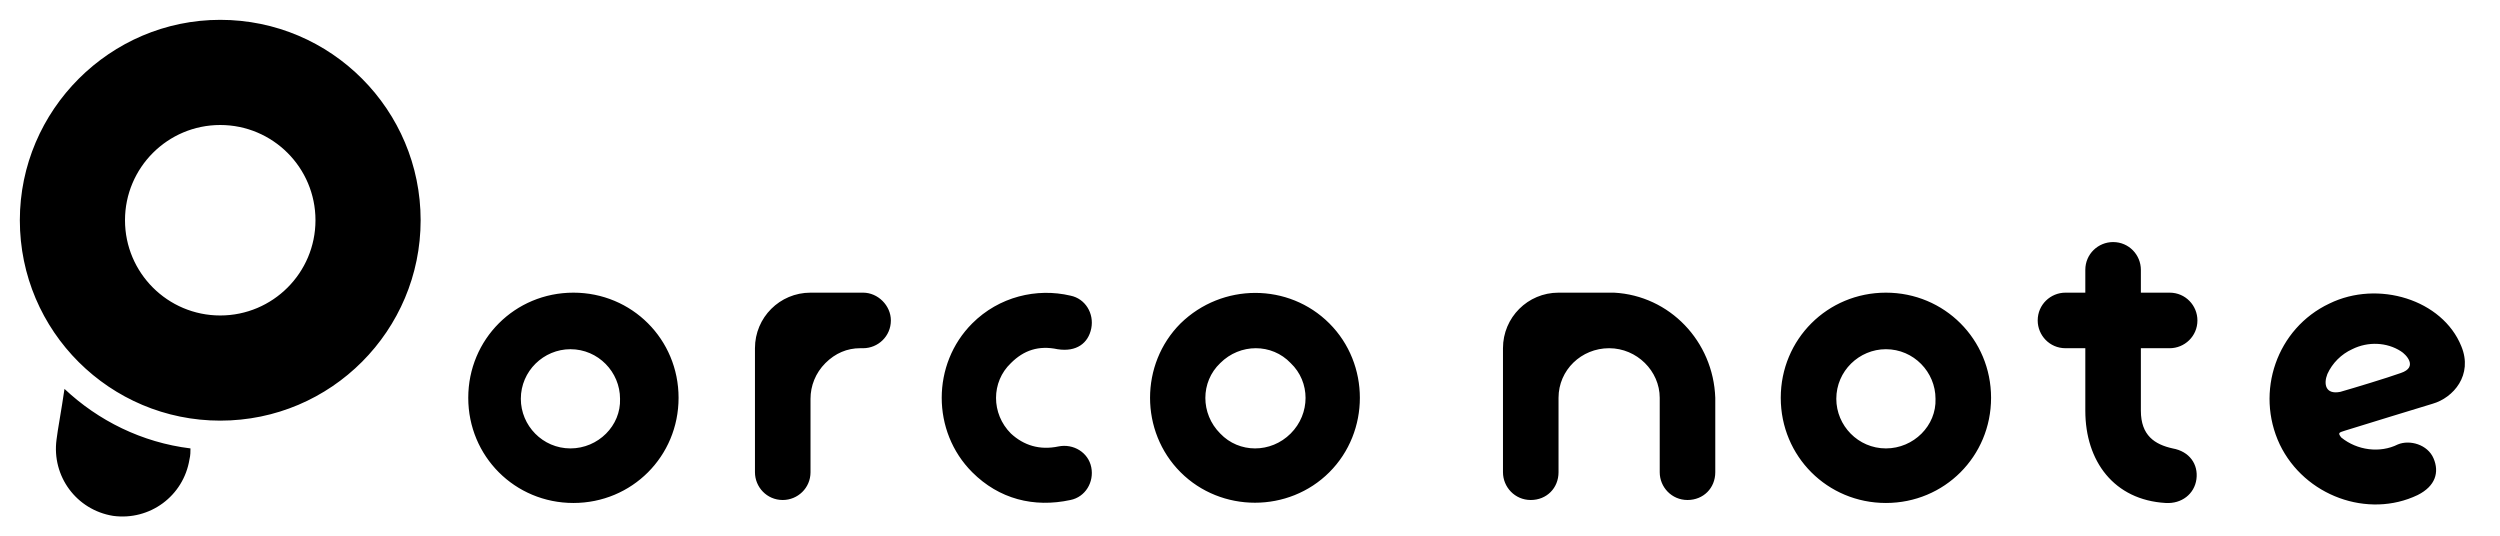
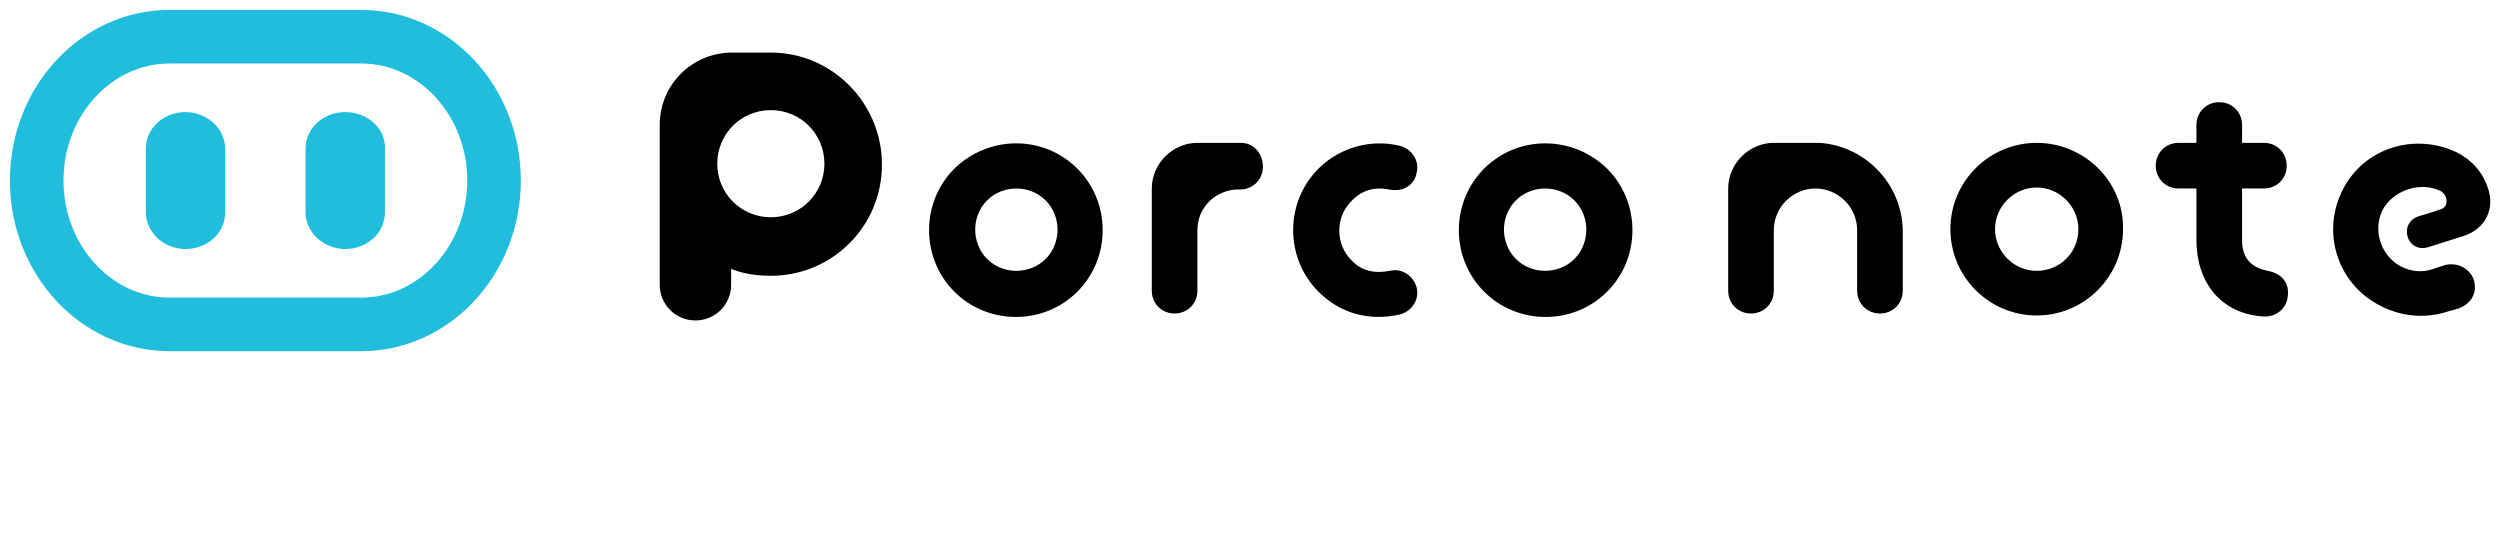
<svg xmlns="http://www.w3.org/2000/svg" version="1.1" id="Layer_1" x="0px" y="0px" width="252px" height="54px" viewBox="0 0 252 54" style="enable-background:new 0 0 252 54;" xml:space="preserve">
-   <path d="M87,29.5h-5.3l0,0c-3.1,0-5.6,2.5-5.6,5.6v12.5c0,1.5,1.2,2.8,2.8,2.8c1.5,0,2.8-1.2,2.8-2.8v-7.4c0-1.3,0.5-2.6,1.5-3.6  s2.2-1.5,3.5-1.5c0,0,0.2,0,0.3,0c1.5,0,2.8-1.2,2.8-2.8l0,0C89.8,30.8,88.5,29.5,87,29.5z M57.8,29.5c-5.9,0-10.6,4.7-10.6,10.6  s4.7,10.6,10.6,10.6S68.4,46,68.4,40.1C68.4,34.2,63.7,29.5,57.8,29.5z M57.5,45.2c-2.8,0-5-2.3-5-5c0-2.8,2.3-5,5-5  c2.8,0,5,2.3,5,5C62.6,42.9,60.3,45.2,57.5,45.2z M5.7,44.3L5.7,44.3c-0.5,3.7,2,7.1,5.7,7.7l0,0c3.7,0.5,7.1-2,7.7-5.7  c0.1-0.4,0.1-0.8,0.1-1.1c-4.9-0.6-9.3-2.8-12.7-6C6.2,41.3,5.8,43.4,5.7,44.3z M22.2,2C11.1,2,2,11.1,2,22.2  c0,11.2,9.1,20.2,20.2,20.2c11.2,0,20.2-9.1,20.2-20.2S33.4,2,22.2,2z M22.2,31.8c-5.3,0-9.6-4.3-9.6-9.6s4.3-9.6,9.6-9.6  s9.6,4.3,9.6,9.6C31.8,27.5,27.5,31.8,22.2,31.8z M119,32.6c-4.1,4.1-4.1,10.9,0,15s10.9,4.1,15,0s4.1-10.9,0-15  S123.2,28.5,119,32.6z M130.1,43.7c-2,2-5.2,2-7.1,0c-2-2-2-5.2,0-7.1c2-2,5.2-2,7.1,0C132.1,38.5,132.1,41.7,130.1,43.7z M219,45.2  c-1.8-0.4-3.2-1.3-3.2-3.8v-6.3h2.9c1.5,0,2.8-1.2,2.8-2.8c0-1.5-1.2-2.8-2.8-2.8h-2.9v-2.3c0-1.5-1.2-2.8-2.8-2.8l0,0  c-1.5,0-2.8,1.2-2.8,2.8v2.3h-2c-1.5,0-2.8,1.2-2.8,2.8c0,1.5,1.2,2.8,2.8,2.8h2v6.3c0,5.1,2.9,9,8.1,9.3c1.6,0.1,2.9-0.9,3.1-2.4  S220.7,45.5,219,45.2z M236.4,43.4c0.6-0.2,8.8-2.7,8.8-2.7c2.1-0.6,4.1-2.9,2.9-5.8c-1.9-4.7-8.4-6.7-13.3-4.3  c-5.3,2.5-7.5,8.9-5,14.2c2.5,5.2,8.9,7.5,13.9,5.1c1.8-0.9,2.2-2.3,1.6-3.7c-0.6-1.4-2.4-1.9-3.6-1.4c-1.8,0.9-4.1,0.6-5.7-0.7  C235.6,43.6,235.8,43.6,236.4,43.4z M234.6,37.7c0.5-1.1,1.4-2,2.5-2.5c1.6-0.8,3.5-0.7,4.9,0.2c0.5,0.3,1.8,1.6,0,2.2  c-1.4,0.5-4.7,1.5-6.1,1.9C234.4,39.8,234.2,38.7,234.6,37.7z M190.1,29.5c-5.9,0-10.6,4.7-10.6,10.6s4.7,10.6,10.6,10.6  c5.9,0,10.6-4.7,10.6-10.6C200.7,34.2,196,29.5,190.1,29.5z M190.1,45.2c-2.8,0-5-2.3-5-5c0-2.8,2.3-5,5-5c2.8,0,5,2.3,5,5  C195.2,42.9,192.9,45.2,190.1,45.2z M106.6,35.2c1.9,0.3,3.1-0.6,3.4-2.1c0.3-1.5-0.6-3-2.1-3.3c-3.4-0.8-7.2,0.1-9.9,2.8  c-4.1,4.1-4.1,10.9,0,15c2.7,2.7,6.2,3.6,9.9,2.8c1.5-0.3,2.4-1.8,2.1-3.3s-1.8-2.4-3.3-2.1c-1.9,0.4-3.5-0.1-4.8-1.3l0,0  c-2-2-2-5.2,0-7.1C103.2,35.3,104.7,34.8,106.6,35.2z M162.7,29.5L162.7,29.5h-5.6l0,0c-3.1,0-5.6,2.5-5.6,5.6v12.5  c0,1.5,1.2,2.8,2.8,2.8s2.8-1.2,2.8-2.8v-7.5c0-2.8,2.3-5,5.1-5s5.1,2.3,5.1,5v7.5c0,1.5,1.2,2.8,2.8,2.8s2.8-1.2,2.8-2.8v-7.5  C172.7,34.4,168.3,29.8,162.7,29.5z" />
+   <style type="text/css">
+ 	.st0{display:none;}
+ 	.st1{fill:#20BDDD;}
+ </style>
+   <path class="st0" d="M87,29.5h-5.3l0,0c-3.1,0-5.6,2.5-5.6,5.6v12.5c0,1.5,1.2,2.8,2.8,2.8c1.5,0,2.8-1.2,2.8-2.8v-7.4  c0-1.3,0.5-2.6,1.5-3.6s2.2-1.5,3.5-1.5c0,0,0.2,0,0.3,0c1.5,0,2.8-1.2,2.8-2.8l0,0C89.8,30.8,88.5,29.5,87,29.5z M57.8,29.5  c-5.9,0-10.6,4.7-10.6,10.6s4.7,10.6,10.6,10.6S68.4,46,68.4,40.1S63.7,29.5,57.8,29.5z M57.5,45.2c-2.8,0-5-2.3-5-5  c0-2.8,2.3-5,5-5c2.8,0,5,2.3,5,5C62.6,42.9,60.3,45.2,57.5,45.2z M5.7,44.3L5.7,44.3c-0.5,3.7,2,7.1,5.7,7.7l0,0  c3.7,0.5,7.1-2,7.7-5.7c0.1-0.4,0.1-0.8,0.1-1.1c-4.9-0.6-9.3-2.8-12.7-6C6.2,41.3,5.8,43.4,5.7,44.3z M22.2,2C11.1,2,2,11.1,2,22.2  c0,11.2,9.1,20.2,20.2,20.2c11.2,0,20.2-9.1,20.2-20.2S33.4,2,22.2,2z M22.2,31.8c-5.3,0-9.6-4.3-9.6-9.6s4.3-9.6,9.6-9.6  s9.6,4.3,9.6,9.6C31.8,27.5,27.5,31.8,22.2,31.8z M119,32.6c-4.1,4.1-4.1,10.9,0,15s10.9,4.1,15,0s4.1-10.9,0-15  S123.2,28.5,119,32.6z M130.1,43.7c-2,2-5.2,2-7.1,0c-2-2-2-5.2,0-7.1c2-2,5.2-2,7.1,0C132.1,38.5,132.1,41.7,130.1,43.7z M219,45.2  c-1.8-0.4-3.2-1.3-3.2-3.8v-6.3h2.9c1.5,0,2.8-1.2,2.8-2.8c0-1.5-1.2-2.8-2.8-2.8h-2.9v-2.3c0-1.5-1.2-2.8-2.8-2.8l0,0  c-1.5,0-2.8,1.2-2.8,2.8v2.3h-2c-1.5,0-2.8,1.2-2.8,2.8c0,1.5,1.2,2.8,2.8,2.8h2v6.3c0,5.1,2.9,9,8.1,9.3c1.6,0.1,2.9-0.9,3.1-2.4  S220.7,45.5,219,45.2z M236.4,43.4c0.6-0.2,8.8-2.7,8.8-2.7c2.1-0.6,4.1-2.9,2.9-5.8c-1.9-4.7-8.4-6.7-13.3-4.3  c-5.3,2.5-7.5,8.9-5,14.2c2.5,5.2,8.9,7.5,13.9,5.1c1.8-0.9,2.2-2.3,1.6-3.7c-0.6-1.4-2.4-1.9-3.6-1.4c-1.8,0.9-4.1,0.6-5.7-0.7  C235.6,43.6,235.8,43.6,236.4,43.4z M234.6,37.7c0.5-1.1,1.4-2,2.5-2.5c1.6-0.8,3.5-0.7,4.9,0.2c0.5,0.3,1.8,1.6,0,2.2  c-1.4,0.5-4.7,1.5-6.1,1.9C234.4,39.8,234.2,38.7,234.6,37.7z M190.1,29.5c-5.9,0-10.6,4.7-10.6,10.6s4.7,10.6,10.6,10.6  c5.9,0,10.6-4.7,10.6-10.6C200.7,34.2,196,29.5,190.1,29.5z M190.1,45.2c-2.8,0-5-2.3-5-5c0-2.8,2.3-5,5-5c2.8,0,5,2.3,5,5  C195.2,42.9,192.9,45.2,190.1,45.2z M106.6,35.2c1.9,0.3,3.1-0.6,3.4-2.1c0.3-1.5-0.6-3-2.1-3.3c-3.4-0.8-7.2,0.1-9.9,2.8  c-4.1,4.1-4.1,10.9,0,15c2.7,2.7,6.2,3.6,9.9,2.8c1.5-0.3,2.4-1.8,2.1-3.3s-1.8-2.4-3.3-2.1c-1.9,0.4-3.5-0.1-4.8-1.3l0,0  c-2-2-2-5.2,0-7.1C103.2,35.3,104.7,34.8,106.6,35.2z M162.7,29.5L162.7,29.5h-5.6l0,0c-3.1,0-5.6,2.5-5.6,5.6v12.5  c0,1.5,1.2,2.8,2.8,2.8s2.8-1.2,2.8-2.8v-7.5c0-2.8,2.3-5,5.1-5s5.1,2.3,5.1,5v7.5c0,1.5,1.2,2.8,2.8,2.8s2.8-1.2,2.8-2.8v-7.5  C172.7,34.4,168.3,29.8,162.7,29.5z" />
+   <g id="logo">
+     <path d="M246,21.1c-0.8,0.3-2.2,0.7-2.2,0.7c-2.1,0.7-1.2,3.8,1,3.1l3.5-1.1c2.2-0.7,3.2-2.7,2.5-4.8c-0.8-2.5-2.8-3.5-3.5-3.8   c-4-1.7-8.6-0.3-10.8,3.3c-2.7,4.4-1.1,10,3.4,12.3c2.1,1.1,4.4,1.3,6.5,0.7c1.3-0.4,0.1,0,1.4-0.4c0.6-0.2,1.1-0.6,1.4-1.1   c0.6-1.1,0.2-2.5-1-3.1c-0.6-0.3-1.2-0.3-1.7-0.2c-0.5,0.2-1,0.3-1.2,0.4c-1.1,0.4-2.3,0.3-3.4-0.3c-1.9-1.1-2.7-3.5-1.8-5.5   c1-2.1,3.9-3.1,6-2C246.8,19.8,246.8,20.9,246,21.1z M96.2,17c-3.4,3.4-3.4,9,0,12.4c3.4,3.4,9,3.4,12.4,0s3.4-9,0-12.4   C105.2,13.6,99.7,13.6,96.2,17z M105.4,26.1c-1.6,1.6-4.3,1.6-5.9,0c-1.6-1.6-1.6-4.3,0-5.9c1.6-1.6,4.3-1.6,5.9,0   C107,21.8,107,24.5,105.4,26.1z M205.3,14.4c-4.8,0-8.7,3.9-8.7,8.7c0,4.8,3.9,8.7,8.7,8.7c4.8,0,8.7-3.9,8.7-8.7   C214.1,18.3,210.1,14.4,205.3,14.4z M205.3,27.3c-2.3,0-4.2-1.9-4.2-4.2c0-2.3,1.9-4.2,4.2-4.2c2.3,0,4.2,1.9,4.2,4.2   C209.5,25.5,207.6,27.3,205.3,27.3z M77.7,5.3c0,0-0.1,0-0.1,0c0,0-0.1,0-0.1,0c-1.4,0-2.1,0-3.7,0c-4,0-7.3,3.2-7.3,7.3   c0,2,0,3.4,0,4.6c0,1.1,0,1.9,0,2.7v8.8c0,2,1.6,3.6,3.6,3.6h0c2,0,3.6-1.6,3.6-3.6v-1.6c1.2,0.5,2.6,0.7,4,0.7   c6.2,0,11.2-5,11.2-11.2S83.9,5.3,77.7,5.3z M77.7,21.9c-3,0-5.4-2.4-5.4-5.4s2.4-5.4,5.4-5.4s5.4,2.4,5.4,5.4S80.7,21.9,77.7,21.9   z M125.1,14.4l-4.4,0h0c-2.5,0-4.6,2.1-4.6,4.6v10.3c0,1.3,1,2.3,2.3,2.3c1.3,0,2.3-1,2.3-2.3v-6.1c0-1.1,0.4-2.1,1.2-2.9   c0.8-0.8,1.9-1.2,2.9-1.2c0,0,0.2,0,0.2,0c1.3,0,2.3-1,2.3-2.3v0C127.3,15.4,126.3,14.4,125.1,14.4z M149.6,17   c-3.4,3.4-3.4,9,0,12.4c3.4,3.4,9,3.4,12.4,0c3.4-3.4,3.4-9,0-12.4C158.5,13.6,153,13.6,149.6,17z M158.7,26.1   c-1.6,1.6-4.3,1.6-5.9,0c-1.6-1.6-1.6-4.3,0-5.9c1.6-1.6,4.3-1.6,5.9,0C160.3,21.8,160.3,24.5,158.7,26.1z M183.4,14.4L183.4,14.4   l-4.6,0h0c-2.5,0-4.6,2.1-4.6,4.6v10.3c0,1.3,1,2.3,2.3,2.3c1.3,0,2.3-1,2.3-2.3v-6.1c0-2.3,1.9-4.2,4.2-4.2c2.3,0,4.2,1.9,4.2,4.2   v6.1c0,1.3,1,2.3,2.3,2.3c1.3,0,2.3-1,2.3-2.3v-6.1C191.7,18.5,188,14.7,183.4,14.4z M140,19.1c1.5,0.3,2.6-0.5,2.8-1.7   c0.3-1.2-0.5-2.4-1.7-2.7c-2.8-0.7-6,0.1-8.2,2.3c-3.4,3.4-3.4,9,0,12.4c2.2,2.2,5.1,3,8.2,2.3c1.2-0.3,2-1.5,1.7-2.7   c-0.3-1.2-1.5-2-2.7-1.7c-1.6,0.3-2.9,0-3.9-1.1c0,0,0,0,0,0c-1.6-1.6-1.6-4.3,0-5.9C137.2,19.2,138.5,18.8,140,19.1z M228.6,27.3   c-1.5-0.3-2.6-1.1-2.6-3.1V19h2.2c1.3,0,2.3-1,2.3-2.3c0-1.3-1-2.3-2.3-2.3H226v-1.8c0-1.3-1-2.3-2.3-2.3h0c-1.3,0-2.3,1-2.3,2.3   v1.8h-1.8c-1.3,0-2.3,1-2.3,2.3c0,1.3,1,2.3,2.3,2.3h1.8v5.2c0,4.2,2.4,7.4,6.7,7.7c1.3,0.1,2.4-0.8,2.5-2   C230.8,28.6,230.1,27.6,228.6,27.3z" />
+     <path class="st1" d="M34.8,11.3c-2.2,0-4,1.6-4,3.7c0,1.3,0,5.1,0,6.4c0,2,1.8,3.7,4,3.7c2.2,0,4-1.6,4-3.7c0-1.3,0-5.1,0-6.4   C38.9,13,37.1,11.3,34.8,11.3z M18.7,11.3c-2.2,0-4,1.6-4,3.7c0,1.3,0,5.1,0,6.4c0,2,1.8,3.7,4,3.7s4-1.6,4-3.7c0-1.3,0-5.1,0-6.4   C22.7,13,20.9,11.3,18.7,11.3z M36.4,1c-5.6,0-13.8,0-19.3,0C8.2,1,1,8.7,1,18.2c0,9.5,7.2,17.2,16.1,17.2c5.6,0,13.8,0,19.3,0   c8.9,0,16.1-7.7,16.1-17.2C52.5,8.7,45.3,1,36.4,1z M36.4,30H17.1c-5.9,0-10.7-5.3-10.7-11.8c0-6.5,4.8-11.8,10.7-11.8h19.3   c5.9,0,10.7,5.3,10.7,11.8C47.1,24.7,42.3,30,36.4,30z" />
+   </g>
</svg>
